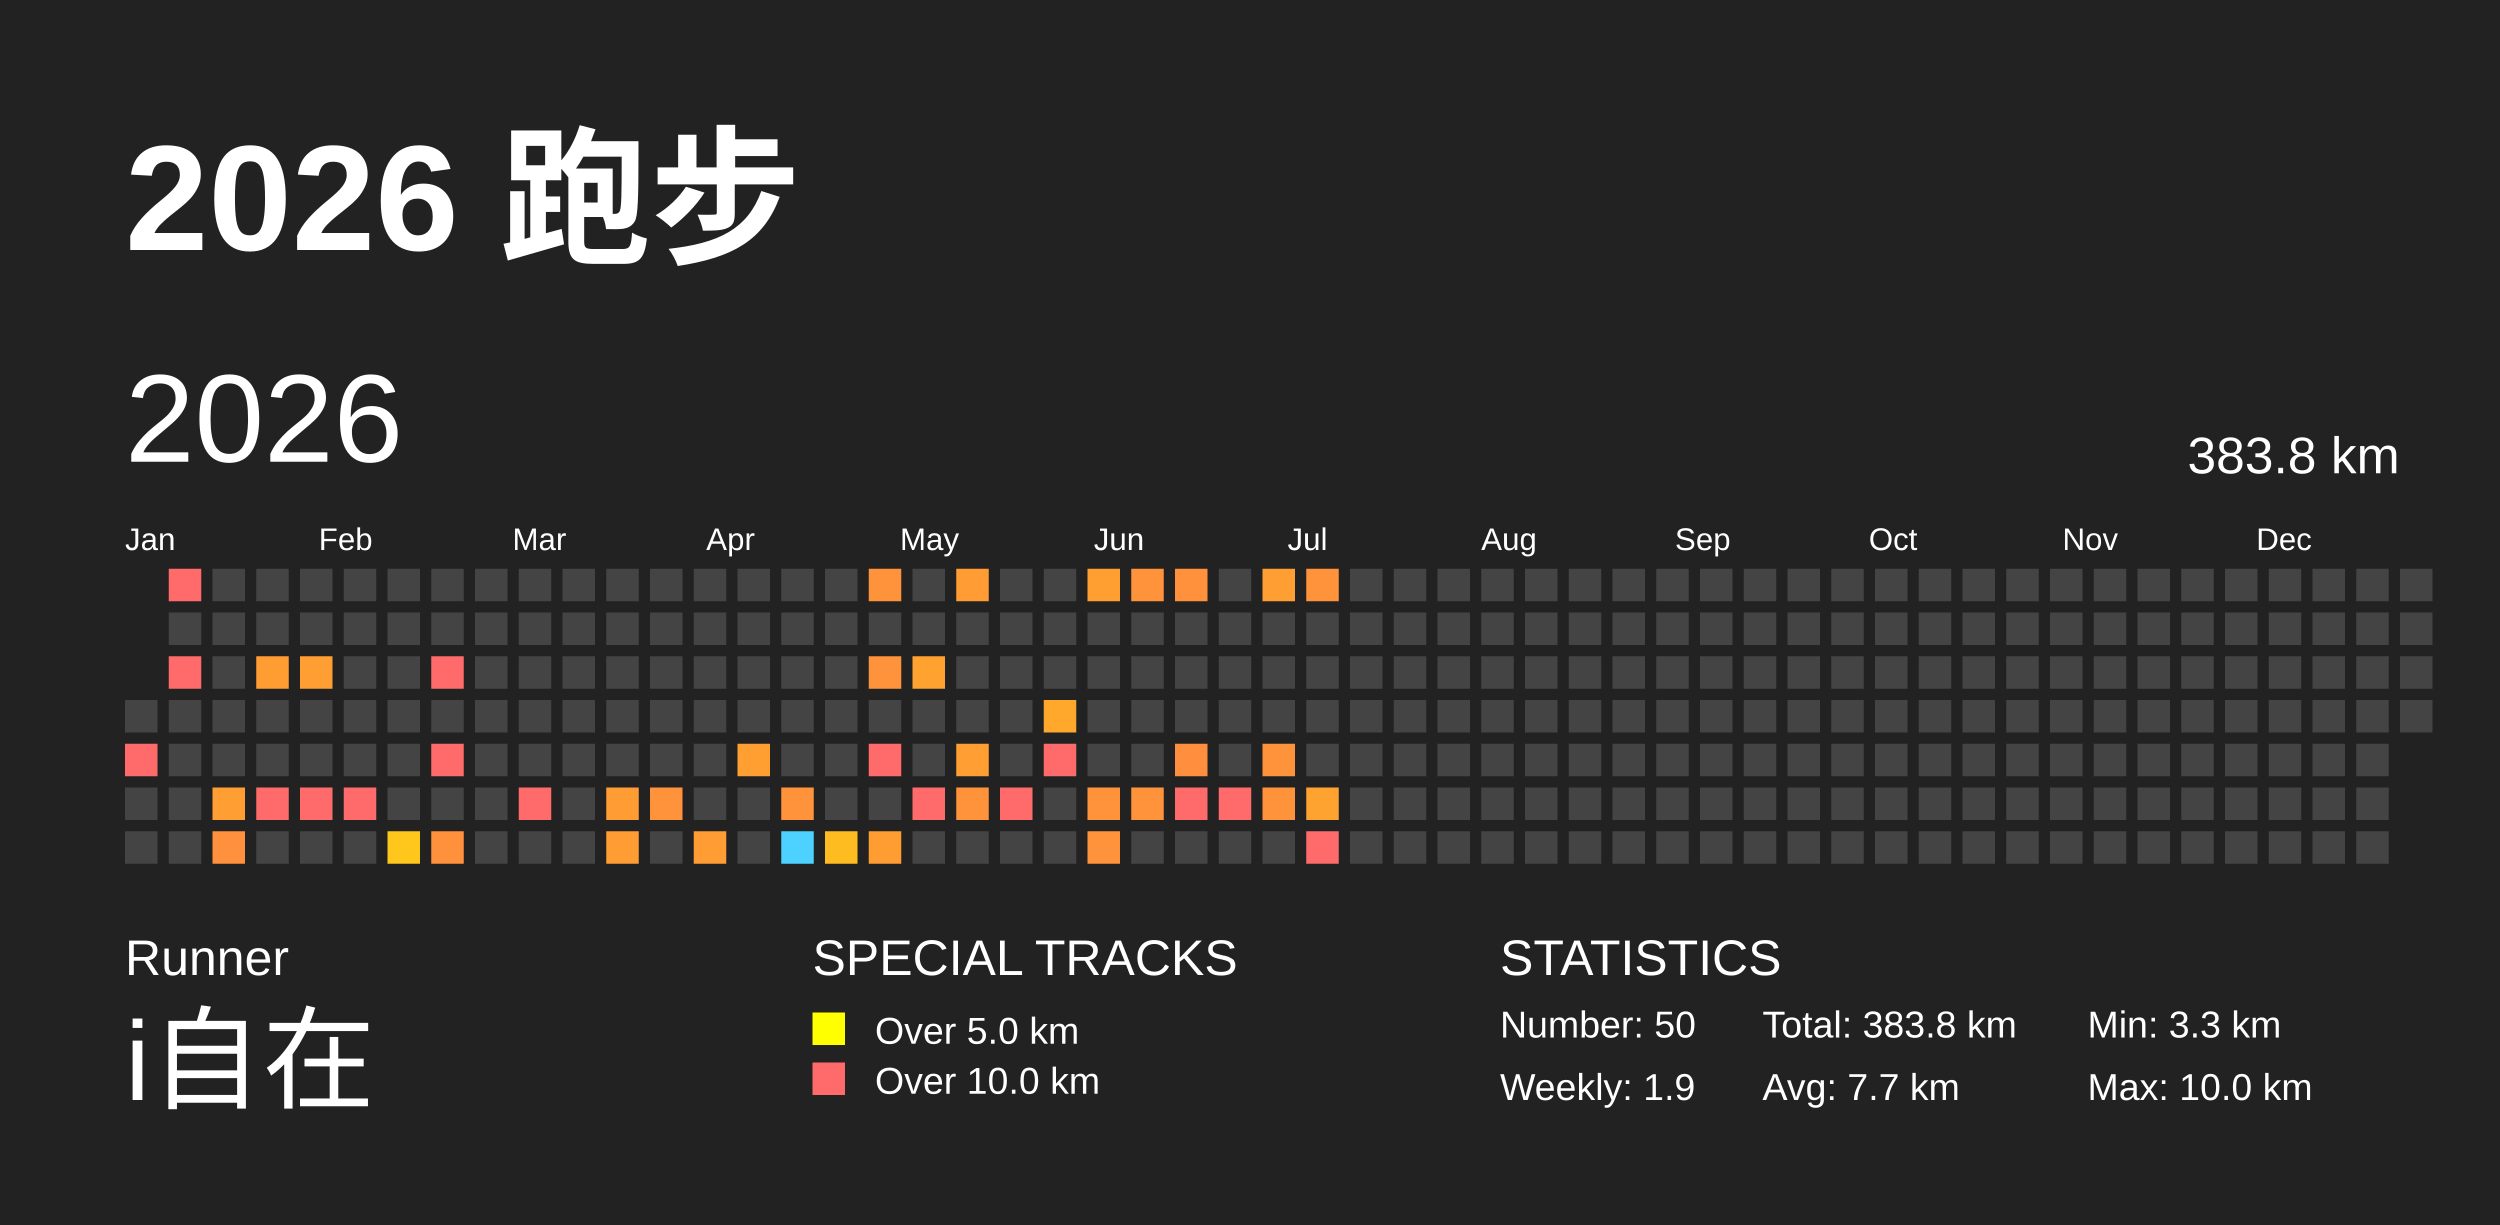
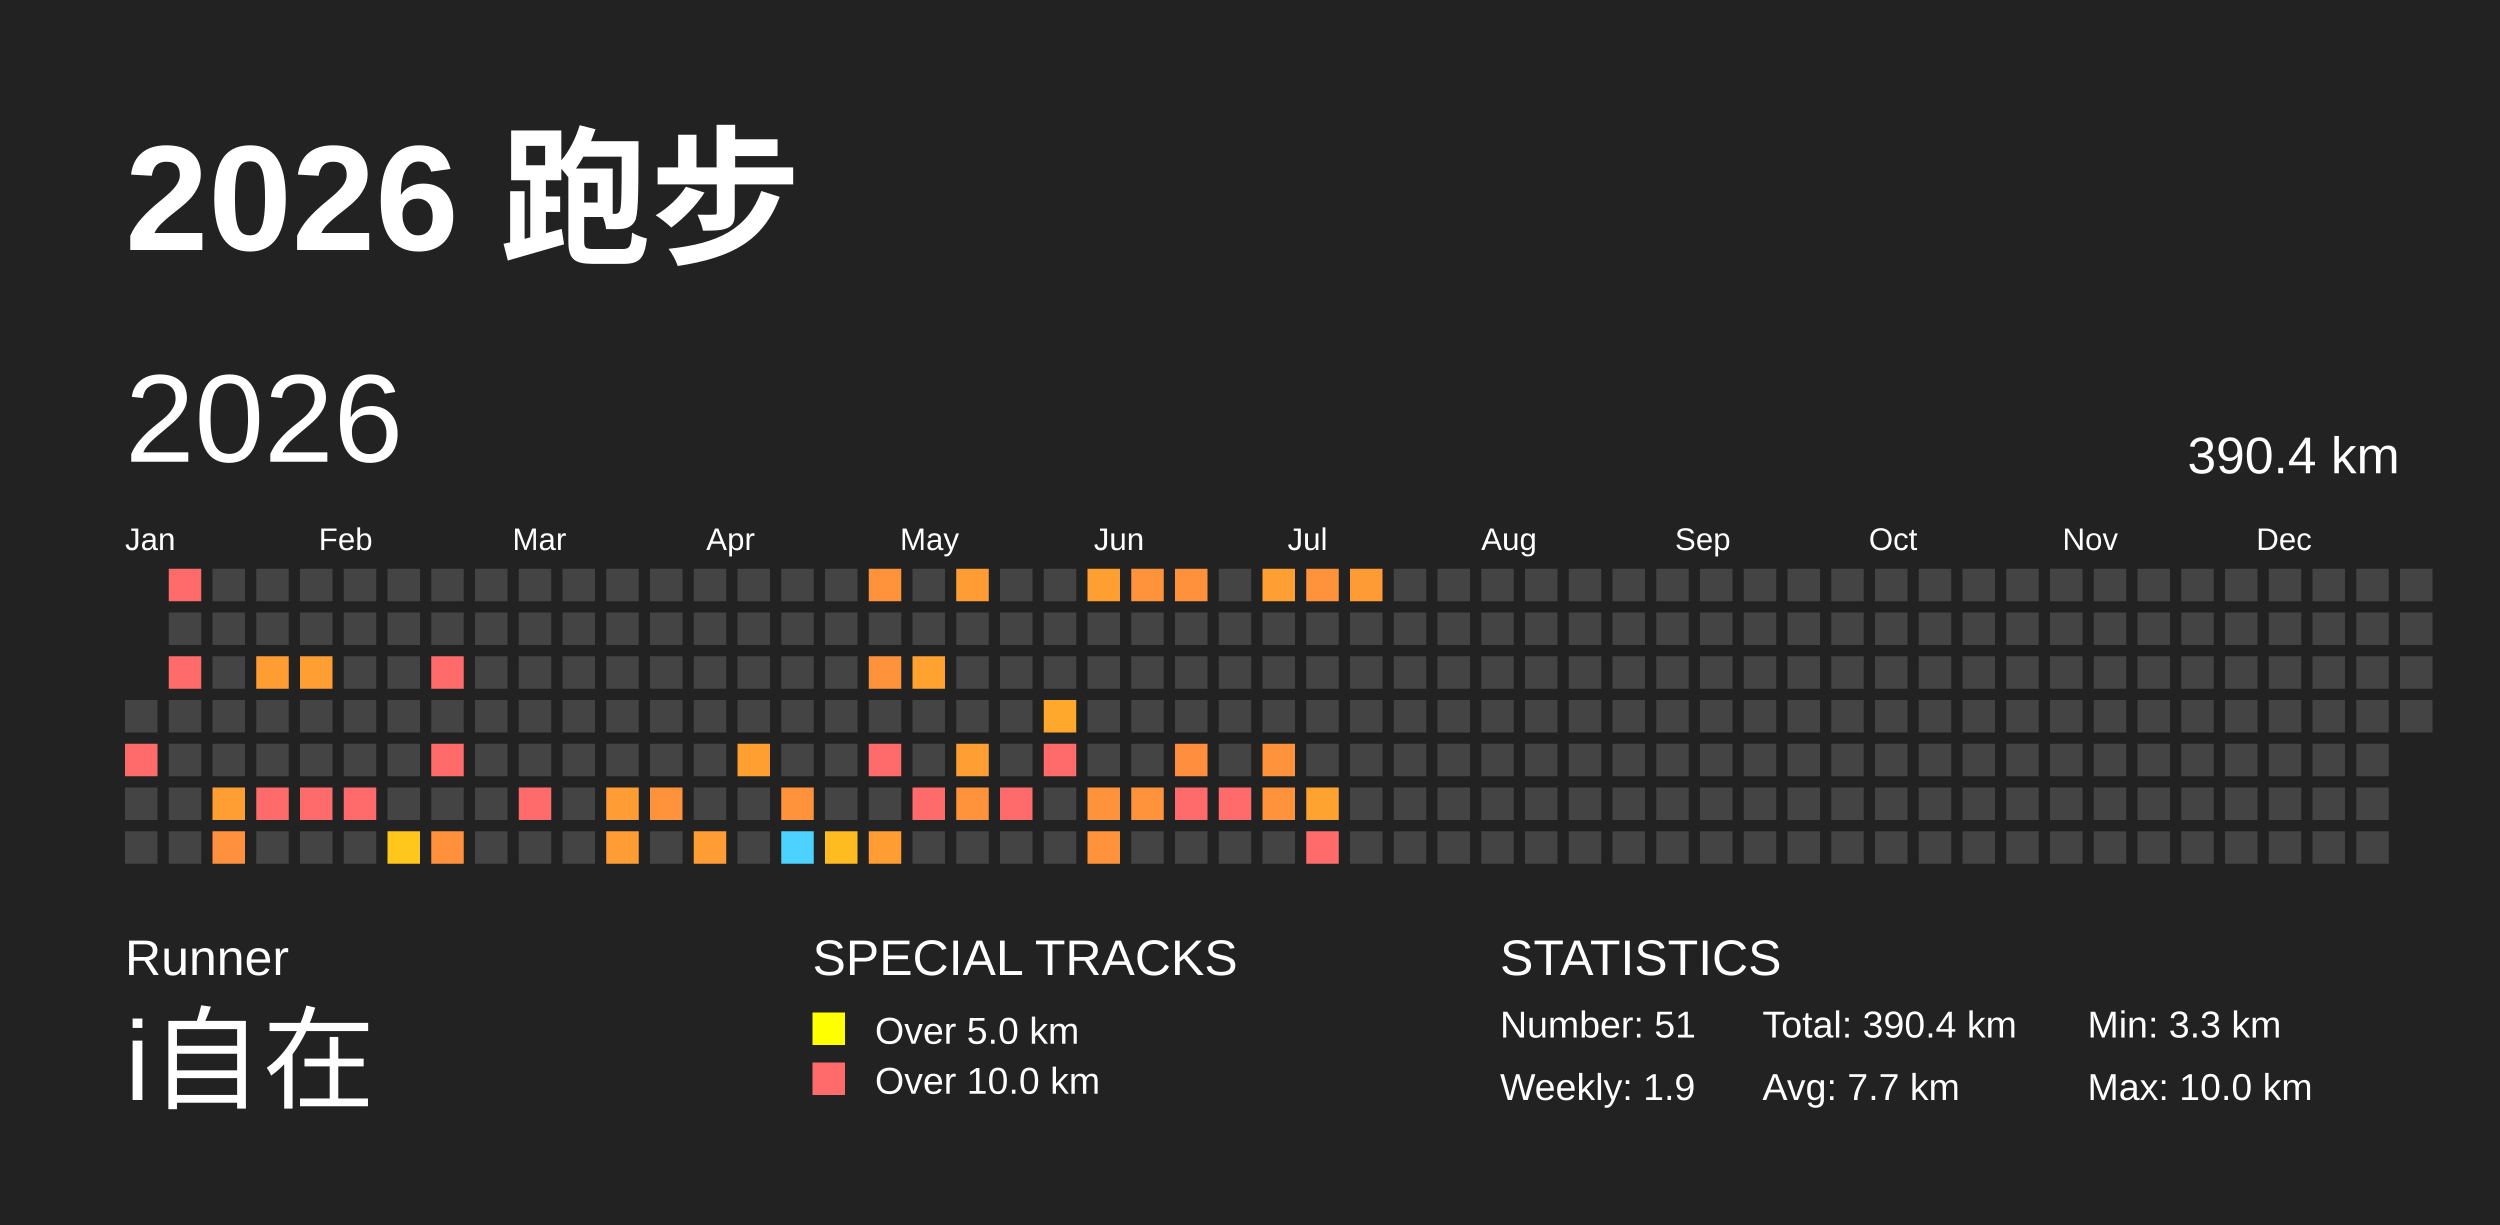
<svg xmlns="http://www.w3.org/2000/svg" baseProfile="full" height="98mm" version="1.1" viewBox="0,0,200,98" width="200mm">
  <defs />
  <rect fill="#222222" height="98" width="200" x="0" y="0" />
  <text fill="#FFFFFF" style="font-size:12px; font-family:Arial; font-weight:bold;" x="10" y="20">2026 跑步</text>
  <text fill="#FFFFFF" style="font-size:4px; font-family:Arial" x="10" y="78">Runner</text>
  <text fill="#FFFFFF" style="font-size:9px; font-family:Arial" x="10" y="88">i自在</text>
  <text fill="#FFFFFF" style="font-size:4px; font-family:Arial" x="65" y="78">SPECIAL TRACKS</text>
  <rect fill="#FFFF00" height="2.6" width="2.6" x="65" y="81" />
  <text fill="#FFFFFF" style="font-size:3px; font-family:Arial" x="70" y="83.5">Over 5.0 km</text>
  <rect fill="#FF6B6B" height="2.6" width="2.6" x="65" y="85" />
  <text fill="#FFFFFF" style="font-size:3px; font-family:Arial" x="70" y="87.5">Over 10.0 km</text>
  <text fill="#FFFFFF" style="font-size:4px; font-family:Arial" x="120" y="78">STATISTICS</text>
-   <text fill="#FFFFFF" style="font-size:3px; font-family:Arial" x="120" y="83">Number: 50</text>
+   <text fill="#FFFFFF" style="font-size:3px; font-family:Arial" x="120" y="83">Number: 51</text>
  <text fill="#FFFFFF" style="font-size:3px; font-family:Arial" x="120" y="88">Weekly: 1.9</text>
-   <text fill="#FFFFFF" style="font-size:3px; font-family:Arial" x="141" y="83">Total: 383.8 km</text>
+   <text fill="#FFFFFF" style="font-size:3px; font-family:Arial" x="141" y="83">Total: 390.4 km</text>
  <text fill="#FFFFFF" style="font-size:3px; font-family:Arial" x="141" y="88">Avg: 7.7 km</text>
  <text fill="#FFFFFF" style="font-size:3px; font-family:Arial" x="167" y="83">Min: 3.3 km</text>
  <text fill="#FFFFFF" style="font-size:3px; font-family:Arial" x="167" y="88">Max: 10.0 km</text>
  <text dominant-baseline="hanging" fill="#FFFFFF" style="font-size:10.0px; font-family:Arial;" x="10" y="30">2026</text>
-   <text dominant-baseline="hanging" fill="#FFFFFF" style="font-size:4.125px; font-family:Arial;" x="175" y="35">383.8 km</text>
+   <text dominant-baseline="hanging" fill="#FFFFFF" style="font-size:4.125px; font-family:Arial;" x="175" y="35">390.4 km</text>
  <text fill="#FFFFFF" style="font-size:2.5px; font-family:Arial" x="10.0" y="44">Jan</text>
  <text fill="#FFFFFF" style="font-size:2.5px; font-family:Arial" x="25.5" y="44">Feb</text>
  <text fill="#FFFFFF" style="font-size:2.5px; font-family:Arial" x="41.0" y="44">Mar</text>
  <text fill="#FFFFFF" style="font-size:2.5px; font-family:Arial" x="56.5" y="44">Apr</text>
  <text fill="#FFFFFF" style="font-size:2.5px; font-family:Arial" x="72.0" y="44">May</text>
  <text fill="#FFFFFF" style="font-size:2.5px; font-family:Arial" x="87.5" y="44">Jun</text>
  <text fill="#FFFFFF" style="font-size:2.5px; font-family:Arial" x="103.0" y="44">Jul</text>
  <text fill="#FFFFFF" style="font-size:2.5px; font-family:Arial" x="118.5" y="44">Aug</text>
  <text fill="#FFFFFF" style="font-size:2.5px; font-family:Arial" x="134.0" y="44">Sep</text>
  <text fill="#FFFFFF" style="font-size:2.5px; font-family:Arial" x="149.5" y="44">Oct</text>
  <text fill="#FFFFFF" style="font-size:2.5px; font-family:Arial" x="165.0" y="44">Nov</text>
  <text fill="#FFFFFF" style="font-size:2.5px; font-family:Arial" x="180.5" y="44">Dec</text>
  <rect fill="#444444" height="2.6" width="2.6" x="10.0" y="56.0" />
  <rect fill="#FF6B6B" height="2.6" width="2.6" x="10.0" y="59.5" />
  <rect fill="#444444" height="2.6" width="2.6" x="10.0" y="63.0" />
  <rect fill="#444444" height="2.6" width="2.6" x="10.0" y="66.5" />
  <rect fill="#FF6B6B" height="2.6" width="2.6" x="13.5" y="45.5" />
  <rect fill="#444444" height="2.6" width="2.6" x="13.5" y="49.0" />
  <rect fill="#FF6B6B" height="2.6" width="2.6" x="13.5" y="52.5" />
  <rect fill="#444444" height="2.6" width="2.6" x="13.5" y="56.0" />
  <rect fill="#444444" height="2.6" width="2.6" x="13.5" y="59.5" />
  <rect fill="#444444" height="2.6" width="2.6" x="13.5" y="63.0" />
  <rect fill="#444444" height="2.6" width="2.6" x="13.5" y="66.5" />
  <rect fill="#444444" height="2.6" width="2.6" x="17.0" y="45.5" />
  <rect fill="#444444" height="2.6" width="2.6" x="17.0" y="49.0" />
  <rect fill="#444444" height="2.6" width="2.6" x="17.0" y="52.5" />
  <rect fill="#444444" height="2.6" width="2.6" x="17.0" y="56.0" />
  <rect fill="#444444" height="2.6" width="2.6" x="17.0" y="59.5" />
  <rect fill="#ff9e33" height="2.6" width="2.6" x="17.0" y="63.0" />
  <rect fill="#ff903d" height="2.6" width="2.6" x="17.0" y="66.5" />
  <rect fill="#444444" height="2.6" width="2.6" x="20.5" y="45.5" />
  <rect fill="#444444" height="2.6" width="2.6" x="20.5" y="49.0" />
  <rect fill="#ff9d33" height="2.6" width="2.6" x="20.5" y="52.5" />
  <rect fill="#444444" height="2.6" width="2.6" x="20.5" y="56.0" />
  <rect fill="#444444" height="2.6" width="2.6" x="20.5" y="59.5" />
  <rect fill="#FF6B6B" height="2.6" width="2.6" x="20.5" y="63.0" />
  <rect fill="#444444" height="2.6" width="2.6" x="20.5" y="66.5" />
  <rect fill="#444444" height="2.6" width="2.6" x="24.0" y="45.5" />
  <rect fill="#444444" height="2.6" width="2.6" x="24.0" y="49.0" />
  <rect fill="#ff9e33" height="2.6" width="2.6" x="24.0" y="52.5" />
  <rect fill="#444444" height="2.6" width="2.6" x="24.0" y="56.0" />
  <rect fill="#444444" height="2.6" width="2.6" x="24.0" y="59.5" />
  <rect fill="#FF6B6B" height="2.6" width="2.6" x="24.0" y="63.0" />
  <rect fill="#444444" height="2.6" width="2.6" x="24.0" y="66.5" />
  <rect fill="#444444" height="2.6" width="2.6" x="27.5" y="45.5" />
  <rect fill="#444444" height="2.6" width="2.6" x="27.5" y="49.0" />
  <rect fill="#444444" height="2.6" width="2.6" x="27.5" y="52.5" />
  <rect fill="#444444" height="2.6" width="2.6" x="27.5" y="56.0" />
  <rect fill="#444444" height="2.6" width="2.6" x="27.5" y="59.5" />
  <rect fill="#FF6B6B" height="2.6" width="2.6" x="27.5" y="63.0" />
  <rect fill="#444444" height="2.6" width="2.6" x="27.5" y="66.5" />
  <rect fill="#444444" height="2.6" width="2.6" x="31.0" y="45.5" />
  <rect fill="#444444" height="2.6" width="2.6" x="31.0" y="49.0" />
  <rect fill="#444444" height="2.6" width="2.6" x="31.0" y="52.5" />
  <rect fill="#444444" height="2.6" width="2.6" x="31.0" y="56.0" />
  <rect fill="#444444" height="2.6" width="2.6" x="31.0" y="59.5" />
  <rect fill="#444444" height="2.6" width="2.6" x="31.0" y="63.0" />
  <rect fill="#ffc61b" height="2.6" width="2.6" x="31.0" y="66.5" />
  <rect fill="#444444" height="2.6" width="2.6" x="34.5" y="45.5" />
  <rect fill="#444444" height="2.6" width="2.6" x="34.5" y="49.0" />
  <rect fill="#FF6B6B" height="2.6" width="2.6" x="34.5" y="52.5" />
  <rect fill="#444444" height="2.6" width="2.6" x="34.5" y="56.0" />
  <rect fill="#FF6B6B" height="2.6" width="2.6" x="34.5" y="59.5" />
  <rect fill="#444444" height="2.6" width="2.6" x="34.5" y="63.0" />
  <rect fill="#ff913d" height="2.6" width="2.6" x="34.5" y="66.5" />
  <rect fill="#444444" height="2.6" width="2.6" x="38.0" y="45.5" />
  <rect fill="#444444" height="2.6" width="2.6" x="38.0" y="49.0" />
  <rect fill="#444444" height="2.6" width="2.6" x="38.0" y="52.5" />
  <rect fill="#444444" height="2.6" width="2.6" x="38.0" y="56.0" />
  <rect fill="#444444" height="2.6" width="2.6" x="38.0" y="59.5" />
  <rect fill="#444444" height="2.6" width="2.6" x="38.0" y="63.0" />
  <rect fill="#444444" height="2.6" width="2.6" x="38.0" y="66.5" />
  <rect fill="#444444" height="2.6" width="2.6" x="41.5" y="45.5" />
  <rect fill="#444444" height="2.6" width="2.6" x="41.5" y="49.0" />
  <rect fill="#444444" height="2.6" width="2.6" x="41.5" y="52.5" />
  <rect fill="#444444" height="2.6" width="2.6" x="41.5" y="56.0" />
  <rect fill="#444444" height="2.6" width="2.6" x="41.5" y="59.5" />
  <rect fill="#FF6B6B" height="2.6" width="2.6" x="41.5" y="63.0" />
  <rect fill="#444444" height="2.6" width="2.6" x="41.5" y="66.5" />
  <rect fill="#444444" height="2.6" width="2.6" x="45.0" y="45.5" />
  <rect fill="#444444" height="2.6" width="2.6" x="45.0" y="49.0" />
  <rect fill="#444444" height="2.6" width="2.6" x="45.0" y="52.5" />
  <rect fill="#444444" height="2.6" width="2.6" x="45.0" y="56.0" />
  <rect fill="#444444" height="2.6" width="2.6" x="45.0" y="59.5" />
  <rect fill="#444444" height="2.6" width="2.6" x="45.0" y="63.0" />
  <rect fill="#444444" height="2.6" width="2.6" x="45.0" y="66.5" />
  <rect fill="#444444" height="2.6" width="2.6" x="48.5" y="45.5" />
  <rect fill="#444444" height="2.6" width="2.6" x="48.5" y="49.0" />
  <rect fill="#444444" height="2.6" width="2.6" x="48.5" y="52.5" />
  <rect fill="#444444" height="2.6" width="2.6" x="48.5" y="56.0" />
  <rect fill="#444444" height="2.6" width="2.6" x="48.5" y="59.5" />
  <rect fill="#ff9c34" height="2.6" width="2.6" x="48.5" y="63.0" />
  <rect fill="#ff9d34" height="2.6" width="2.6" x="48.5" y="66.5" />
  <rect fill="#444444" height="2.6" width="2.6" x="52.0" y="45.5" />
  <rect fill="#444444" height="2.6" width="2.6" x="52.0" y="49.0" />
  <rect fill="#444444" height="2.6" width="2.6" x="52.0" y="52.5" />
  <rect fill="#444444" height="2.6" width="2.6" x="52.0" y="56.0" />
  <rect fill="#444444" height="2.6" width="2.6" x="52.0" y="59.5" />
  <rect fill="#ff933b" height="2.6" width="2.6" x="52.0" y="63.0" />
  <rect fill="#444444" height="2.6" width="2.6" x="52.0" y="66.5" />
  <rect fill="#444444" height="2.6" width="2.6" x="55.5" y="45.5" />
  <rect fill="#444444" height="2.6" width="2.6" x="55.5" y="49.0" />
  <rect fill="#444444" height="2.6" width="2.6" x="55.5" y="52.5" />
  <rect fill="#444444" height="2.6" width="2.6" x="55.5" y="56.0" />
  <rect fill="#444444" height="2.6" width="2.6" x="55.5" y="59.5" />
  <rect fill="#444444" height="2.6" width="2.6" x="55.5" y="63.0" />
  <rect fill="#ff9c34" height="2.6" width="2.6" x="55.5" y="66.5" />
  <rect fill="#444444" height="2.6" width="2.6" x="59.0" y="45.5" />
  <rect fill="#444444" height="2.6" width="2.6" x="59.0" y="49.0" />
  <rect fill="#444444" height="2.6" width="2.6" x="59.0" y="52.5" />
  <rect fill="#444444" height="2.6" width="2.6" x="59.0" y="56.0" />
  <rect fill="#ff9f32" height="2.6" width="2.6" x="59.0" y="59.5" />
  <rect fill="#444444" height="2.6" width="2.6" x="59.0" y="63.0" />
  <rect fill="#444444" height="2.6" width="2.6" x="59.0" y="66.5" />
  <rect fill="#444444" height="2.6" width="2.6" x="62.5" y="45.5" />
  <rect fill="#444444" height="2.6" width="2.6" x="62.5" y="49.0" />
  <rect fill="#444444" height="2.6" width="2.6" x="62.5" y="52.5" />
  <rect fill="#444444" height="2.6" width="2.6" x="62.5" y="56.0" />
  <rect fill="#444444" height="2.6" width="2.6" x="62.5" y="59.5" />
  <rect fill="#ff933b" height="2.6" width="2.6" x="62.5" y="63.0" />
  <rect fill="#4dd2ff" height="2.6" width="2.6" x="62.5" y="66.5" />
  <rect fill="#444444" height="2.6" width="2.6" x="66.0" y="45.5" />
  <rect fill="#444444" height="2.6" width="2.6" x="66.0" y="49.0" />
  <rect fill="#444444" height="2.6" width="2.6" x="66.0" y="52.5" />
  <rect fill="#444444" height="2.6" width="2.6" x="66.0" y="56.0" />
  <rect fill="#444444" height="2.6" width="2.6" x="66.0" y="59.5" />
  <rect fill="#444444" height="2.6" width="2.6" x="66.0" y="63.0" />
  <rect fill="#ffbc20" height="2.6" width="2.6" x="66.0" y="66.5" />
  <rect fill="#ff933b" height="2.6" width="2.6" x="69.5" y="45.5" />
  <rect fill="#444444" height="2.6" width="2.6" x="69.5" y="49.0" />
  <rect fill="#ff933b" height="2.6" width="2.6" x="69.5" y="52.5" />
  <rect fill="#444444" height="2.6" width="2.6" x="69.5" y="56.0" />
  <rect fill="#FF6B6B" height="2.6" width="2.6" x="69.5" y="59.5" />
  <rect fill="#444444" height="2.6" width="2.6" x="69.5" y="63.0" />
  <rect fill="#ff9d33" height="2.6" width="2.6" x="69.5" y="66.5" />
  <rect fill="#444444" height="2.6" width="2.6" x="73.0" y="45.5" />
  <rect fill="#444444" height="2.6" width="2.6" x="73.0" y="49.0" />
  <rect fill="#ffa230" height="2.6" width="2.6" x="73.0" y="52.5" />
  <rect fill="#444444" height="2.6" width="2.6" x="73.0" y="56.0" />
  <rect fill="#444444" height="2.6" width="2.6" x="73.0" y="59.5" />
  <rect fill="#FF6B6B" height="2.6" width="2.6" x="73.0" y="63.0" />
  <rect fill="#444444" height="2.6" width="2.6" x="73.0" y="66.5" />
  <rect fill="#ff9d34" height="2.6" width="2.6" x="76.5" y="45.5" />
  <rect fill="#444444" height="2.6" width="2.6" x="76.5" y="49.0" />
  <rect fill="#444444" height="2.6" width="2.6" x="76.5" y="52.5" />
  <rect fill="#444444" height="2.6" width="2.6" x="76.5" y="56.0" />
  <rect fill="#ff9e33" height="2.6" width="2.6" x="76.5" y="59.5" />
  <rect fill="#ff933b" height="2.6" width="2.6" x="76.5" y="63.0" />
  <rect fill="#444444" height="2.6" width="2.6" x="76.5" y="66.5" />
  <rect fill="#444444" height="2.6" width="2.6" x="80.0" y="45.5" />
  <rect fill="#444444" height="2.6" width="2.6" x="80.0" y="49.0" />
  <rect fill="#444444" height="2.6" width="2.6" x="80.0" y="52.5" />
  <rect fill="#444444" height="2.6" width="2.6" x="80.0" y="56.0" />
  <rect fill="#444444" height="2.6" width="2.6" x="80.0" y="59.5" />
  <rect fill="#FF6B6B" height="2.6" width="2.6" x="80.0" y="63.0" />
  <rect fill="#444444" height="2.6" width="2.6" x="80.0" y="66.5" />
  <rect fill="#444444" height="2.6" width="2.6" x="83.5" y="45.5" />
  <rect fill="#444444" height="2.6" width="2.6" x="83.5" y="49.0" />
  <rect fill="#444444" height="2.6" width="2.6" x="83.5" y="52.5" />
  <rect fill="#ffa82c" height="2.6" width="2.6" x="83.5" y="56.0" />
  <rect fill="#FF6B6B" height="2.6" width="2.6" x="83.5" y="59.5" />
  <rect fill="#444444" height="2.6" width="2.6" x="83.5" y="63.0" />
  <rect fill="#444444" height="2.6" width="2.6" x="83.5" y="66.5" />
  <rect fill="#ff9f32" height="2.6" width="2.6" x="87.0" y="45.5" />
  <rect fill="#444444" height="2.6" width="2.6" x="87.0" y="49.0" />
  <rect fill="#444444" height="2.6" width="2.6" x="87.0" y="52.5" />
  <rect fill="#444444" height="2.6" width="2.6" x="87.0" y="56.0" />
  <rect fill="#444444" height="2.6" width="2.6" x="87.0" y="59.5" />
  <rect fill="#ff933b" height="2.6" width="2.6" x="87.0" y="63.0" />
  <rect fill="#ff933b" height="2.6" width="2.6" x="87.0" y="66.5" />
  <rect fill="#ff933b" height="2.6" width="2.6" x="90.5" y="45.5" />
  <rect fill="#444444" height="2.6" width="2.6" x="90.5" y="49.0" />
  <rect fill="#444444" height="2.6" width="2.6" x="90.5" y="52.5" />
  <rect fill="#444444" height="2.6" width="2.6" x="90.5" y="56.0" />
  <rect fill="#444444" height="2.6" width="2.6" x="90.5" y="59.5" />
  <rect fill="#ff933b" height="2.6" width="2.6" x="90.5" y="63.0" />
  <rect fill="#444444" height="2.6" width="2.6" x="90.5" y="66.5" />
  <rect fill="#ff913d" height="2.6" width="2.6" x="94.0" y="45.5" />
  <rect fill="#444444" height="2.6" width="2.6" x="94.0" y="49.0" />
  <rect fill="#444444" height="2.6" width="2.6" x="94.0" y="52.5" />
  <rect fill="#444444" height="2.6" width="2.6" x="94.0" y="56.0" />
  <rect fill="#ff8f3e" height="2.6" width="2.6" x="94.0" y="59.5" />
  <rect fill="#FF6B6B" height="2.6" width="2.6" x="94.0" y="63.0" />
  <rect fill="#444444" height="2.6" width="2.6" x="94.0" y="66.5" />
  <rect fill="#444444" height="2.6" width="2.6" x="97.5" y="45.5" />
  <rect fill="#444444" height="2.6" width="2.6" x="97.5" y="49.0" />
  <rect fill="#444444" height="2.6" width="2.6" x="97.5" y="52.5" />
  <rect fill="#444444" height="2.6" width="2.6" x="97.5" y="56.0" />
  <rect fill="#444444" height="2.6" width="2.6" x="97.5" y="59.5" />
  <rect fill="#FF6B6B" height="2.6" width="2.6" x="97.5" y="63.0" />
  <rect fill="#444444" height="2.6" width="2.6" x="97.5" y="66.5" />
  <rect fill="#ff9e33" height="2.6" width="2.6" x="101.0" y="45.5" />
  <rect fill="#444444" height="2.6" width="2.6" x="101.0" y="49.0" />
  <rect fill="#444444" height="2.6" width="2.6" x="101.0" y="52.5" />
  <rect fill="#444444" height="2.6" width="2.6" x="101.0" y="56.0" />
  <rect fill="#ff933b" height="2.6" width="2.6" x="101.0" y="59.5" />
  <rect fill="#ff933b" height="2.6" width="2.6" x="101.0" y="63.0" />
  <rect fill="#444444" height="2.6" width="2.6" x="101.0" y="66.5" />
  <rect fill="#ff933b" height="2.6" width="2.6" x="104.5" y="45.5" />
  <rect fill="#444444" height="2.6" width="2.6" x="104.5" y="49.0" />
  <rect fill="#444444" height="2.6" width="2.6" x="104.5" y="52.5" />
  <rect fill="#444444" height="2.6" width="2.6" x="104.5" y="56.0" />
  <rect fill="#444444" height="2.6" width="2.6" x="104.5" y="59.5" />
  <rect fill="#ffa330" height="2.6" width="2.6" x="104.5" y="63.0" />
  <rect fill="#FF6B6B" height="2.6" width="2.6" x="104.5" y="66.5" />
-   <rect fill="#444444" height="2.6" width="2.6" x="108.0" y="45.5" />
+   <rect fill="#ff9b35" height="2.6" width="2.6" x="108.0" y="45.5" />
  <rect fill="#444444" height="2.6" width="2.6" x="108.0" y="49.0" />
  <rect fill="#444444" height="2.6" width="2.6" x="108.0" y="52.5" />
  <rect fill="#444444" height="2.6" width="2.6" x="108.0" y="56.0" />
  <rect fill="#444444" height="2.6" width="2.6" x="108.0" y="59.5" />
  <rect fill="#444444" height="2.6" width="2.6" x="108.0" y="63.0" />
  <rect fill="#444444" height="2.6" width="2.6" x="108.0" y="66.5" />
  <rect fill="#444444" height="2.6" width="2.6" x="111.5" y="45.5" />
  <rect fill="#444444" height="2.6" width="2.6" x="111.5" y="49.0" />
  <rect fill="#444444" height="2.6" width="2.6" x="111.5" y="52.5" />
  <rect fill="#444444" height="2.6" width="2.6" x="111.5" y="56.0" />
  <rect fill="#444444" height="2.6" width="2.6" x="111.5" y="59.5" />
  <rect fill="#444444" height="2.6" width="2.6" x="111.5" y="63.0" />
  <rect fill="#444444" height="2.6" width="2.6" x="111.5" y="66.5" />
  <rect fill="#444444" height="2.6" width="2.6" x="115.0" y="45.5" />
  <rect fill="#444444" height="2.6" width="2.6" x="115.0" y="49.0" />
  <rect fill="#444444" height="2.6" width="2.6" x="115.0" y="52.5" />
  <rect fill="#444444" height="2.6" width="2.6" x="115.0" y="56.0" />
  <rect fill="#444444" height="2.6" width="2.6" x="115.0" y="59.5" />
  <rect fill="#444444" height="2.6" width="2.6" x="115.0" y="63.0" />
  <rect fill="#444444" height="2.6" width="2.6" x="115.0" y="66.5" />
  <rect fill="#444444" height="2.6" width="2.6" x="118.5" y="45.5" />
  <rect fill="#444444" height="2.6" width="2.6" x="118.5" y="49.0" />
  <rect fill="#444444" height="2.6" width="2.6" x="118.5" y="52.5" />
  <rect fill="#444444" height="2.6" width="2.6" x="118.5" y="56.0" />
  <rect fill="#444444" height="2.6" width="2.6" x="118.5" y="59.5" />
  <rect fill="#444444" height="2.6" width="2.6" x="118.5" y="63.0" />
  <rect fill="#444444" height="2.6" width="2.6" x="118.5" y="66.5" />
  <rect fill="#444444" height="2.6" width="2.6" x="122.0" y="45.5" />
  <rect fill="#444444" height="2.6" width="2.6" x="122.0" y="49.0" />
  <rect fill="#444444" height="2.6" width="2.6" x="122.0" y="52.5" />
  <rect fill="#444444" height="2.6" width="2.6" x="122.0" y="56.0" />
  <rect fill="#444444" height="2.6" width="2.6" x="122.0" y="59.5" />
  <rect fill="#444444" height="2.6" width="2.6" x="122.0" y="63.0" />
  <rect fill="#444444" height="2.6" width="2.6" x="122.0" y="66.5" />
  <rect fill="#444444" height="2.6" width="2.6" x="125.5" y="45.5" />
  <rect fill="#444444" height="2.6" width="2.6" x="125.5" y="49.0" />
  <rect fill="#444444" height="2.6" width="2.6" x="125.5" y="52.5" />
  <rect fill="#444444" height="2.6" width="2.6" x="125.5" y="56.0" />
  <rect fill="#444444" height="2.6" width="2.6" x="125.5" y="59.5" />
  <rect fill="#444444" height="2.6" width="2.6" x="125.5" y="63.0" />
  <rect fill="#444444" height="2.6" width="2.6" x="125.5" y="66.5" />
  <rect fill="#444444" height="2.6" width="2.6" x="129.0" y="45.5" />
  <rect fill="#444444" height="2.6" width="2.6" x="129.0" y="49.0" />
  <rect fill="#444444" height="2.6" width="2.6" x="129.0" y="52.5" />
  <rect fill="#444444" height="2.6" width="2.6" x="129.0" y="56.0" />
  <rect fill="#444444" height="2.6" width="2.6" x="129.0" y="59.5" />
  <rect fill="#444444" height="2.6" width="2.6" x="129.0" y="63.0" />
  <rect fill="#444444" height="2.6" width="2.6" x="129.0" y="66.5" />
  <rect fill="#444444" height="2.6" width="2.6" x="132.5" y="45.5" />
  <rect fill="#444444" height="2.6" width="2.6" x="132.5" y="49.0" />
  <rect fill="#444444" height="2.6" width="2.6" x="132.5" y="52.5" />
  <rect fill="#444444" height="2.6" width="2.6" x="132.5" y="56.0" />
  <rect fill="#444444" height="2.6" width="2.6" x="132.5" y="59.5" />
  <rect fill="#444444" height="2.6" width="2.6" x="132.5" y="63.0" />
  <rect fill="#444444" height="2.6" width="2.6" x="132.5" y="66.5" />
  <rect fill="#444444" height="2.6" width="2.6" x="136.0" y="45.5" />
  <rect fill="#444444" height="2.6" width="2.6" x="136.0" y="49.0" />
  <rect fill="#444444" height="2.6" width="2.6" x="136.0" y="52.5" />
  <rect fill="#444444" height="2.6" width="2.6" x="136.0" y="56.0" />
  <rect fill="#444444" height="2.6" width="2.6" x="136.0" y="59.5" />
  <rect fill="#444444" height="2.6" width="2.6" x="136.0" y="63.0" />
  <rect fill="#444444" height="2.6" width="2.6" x="136.0" y="66.5" />
  <rect fill="#444444" height="2.6" width="2.6" x="139.5" y="45.5" />
  <rect fill="#444444" height="2.6" width="2.6" x="139.5" y="49.0" />
  <rect fill="#444444" height="2.6" width="2.6" x="139.5" y="52.5" />
  <rect fill="#444444" height="2.6" width="2.6" x="139.5" y="56.0" />
  <rect fill="#444444" height="2.6" width="2.6" x="139.5" y="59.5" />
  <rect fill="#444444" height="2.6" width="2.6" x="139.5" y="63.0" />
  <rect fill="#444444" height="2.6" width="2.6" x="139.5" y="66.5" />
  <rect fill="#444444" height="2.6" width="2.6" x="143.0" y="45.5" />
  <rect fill="#444444" height="2.6" width="2.6" x="143.0" y="49.0" />
  <rect fill="#444444" height="2.6" width="2.6" x="143.0" y="52.5" />
  <rect fill="#444444" height="2.6" width="2.6" x="143.0" y="56.0" />
  <rect fill="#444444" height="2.6" width="2.6" x="143.0" y="59.5" />
  <rect fill="#444444" height="2.6" width="2.6" x="143.0" y="63.0" />
  <rect fill="#444444" height="2.6" width="2.6" x="143.0" y="66.5" />
  <rect fill="#444444" height="2.6" width="2.6" x="146.5" y="45.5" />
  <rect fill="#444444" height="2.6" width="2.6" x="146.5" y="49.0" />
  <rect fill="#444444" height="2.6" width="2.6" x="146.5" y="52.5" />
  <rect fill="#444444" height="2.6" width="2.6" x="146.5" y="56.0" />
  <rect fill="#444444" height="2.6" width="2.6" x="146.5" y="59.5" />
  <rect fill="#444444" height="2.6" width="2.6" x="146.5" y="63.0" />
  <rect fill="#444444" height="2.6" width="2.6" x="146.5" y="66.5" />
  <rect fill="#444444" height="2.6" width="2.6" x="150.0" y="45.5" />
  <rect fill="#444444" height="2.6" width="2.6" x="150.0" y="49.0" />
  <rect fill="#444444" height="2.6" width="2.6" x="150.0" y="52.5" />
  <rect fill="#444444" height="2.6" width="2.6" x="150.0" y="56.0" />
  <rect fill="#444444" height="2.6" width="2.6" x="150.0" y="59.5" />
  <rect fill="#444444" height="2.6" width="2.6" x="150.0" y="63.0" />
  <rect fill="#444444" height="2.6" width="2.6" x="150.0" y="66.5" />
  <rect fill="#444444" height="2.6" width="2.6" x="153.5" y="45.5" />
  <rect fill="#444444" height="2.6" width="2.6" x="153.5" y="49.0" />
  <rect fill="#444444" height="2.6" width="2.6" x="153.5" y="52.5" />
  <rect fill="#444444" height="2.6" width="2.6" x="153.5" y="56.0" />
  <rect fill="#444444" height="2.6" width="2.6" x="153.5" y="59.5" />
  <rect fill="#444444" height="2.6" width="2.6" x="153.5" y="63.0" />
  <rect fill="#444444" height="2.6" width="2.6" x="153.5" y="66.5" />
  <rect fill="#444444" height="2.6" width="2.6" x="157.0" y="45.5" />
  <rect fill="#444444" height="2.6" width="2.6" x="157.0" y="49.0" />
  <rect fill="#444444" height="2.6" width="2.6" x="157.0" y="52.5" />
  <rect fill="#444444" height="2.6" width="2.6" x="157.0" y="56.0" />
  <rect fill="#444444" height="2.6" width="2.6" x="157.0" y="59.5" />
  <rect fill="#444444" height="2.6" width="2.6" x="157.0" y="63.0" />
  <rect fill="#444444" height="2.6" width="2.6" x="157.0" y="66.5" />
  <rect fill="#444444" height="2.6" width="2.6" x="160.5" y="45.5" />
  <rect fill="#444444" height="2.6" width="2.6" x="160.5" y="49.0" />
  <rect fill="#444444" height="2.6" width="2.6" x="160.5" y="52.5" />
  <rect fill="#444444" height="2.6" width="2.6" x="160.5" y="56.0" />
  <rect fill="#444444" height="2.6" width="2.6" x="160.5" y="59.5" />
  <rect fill="#444444" height="2.6" width="2.6" x="160.5" y="63.0" />
  <rect fill="#444444" height="2.6" width="2.6" x="160.5" y="66.5" />
  <rect fill="#444444" height="2.6" width="2.6" x="164.0" y="45.5" />
  <rect fill="#444444" height="2.6" width="2.6" x="164.0" y="49.0" />
  <rect fill="#444444" height="2.6" width="2.6" x="164.0" y="52.5" />
  <rect fill="#444444" height="2.6" width="2.6" x="164.0" y="56.0" />
  <rect fill="#444444" height="2.6" width="2.6" x="164.0" y="59.5" />
  <rect fill="#444444" height="2.6" width="2.6" x="164.0" y="63.0" />
  <rect fill="#444444" height="2.6" width="2.6" x="164.0" y="66.5" />
  <rect fill="#444444" height="2.6" width="2.6" x="167.5" y="45.5" />
  <rect fill="#444444" height="2.6" width="2.6" x="167.5" y="49.0" />
  <rect fill="#444444" height="2.6" width="2.6" x="167.5" y="52.5" />
  <rect fill="#444444" height="2.6" width="2.6" x="167.5" y="56.0" />
  <rect fill="#444444" height="2.6" width="2.6" x="167.5" y="59.5" />
  <rect fill="#444444" height="2.6" width="2.6" x="167.5" y="63.0" />
  <rect fill="#444444" height="2.6" width="2.6" x="167.5" y="66.5" />
  <rect fill="#444444" height="2.6" width="2.6" x="171.0" y="45.5" />
  <rect fill="#444444" height="2.6" width="2.6" x="171.0" y="49.0" />
  <rect fill="#444444" height="2.6" width="2.6" x="171.0" y="52.5" />
  <rect fill="#444444" height="2.6" width="2.6" x="171.0" y="56.0" />
  <rect fill="#444444" height="2.6" width="2.6" x="171.0" y="59.5" />
  <rect fill="#444444" height="2.6" width="2.6" x="171.0" y="63.0" />
  <rect fill="#444444" height="2.6" width="2.6" x="171.0" y="66.5" />
  <rect fill="#444444" height="2.6" width="2.6" x="174.5" y="45.5" />
  <rect fill="#444444" height="2.6" width="2.6" x="174.5" y="49.0" />
  <rect fill="#444444" height="2.6" width="2.6" x="174.5" y="52.5" />
  <rect fill="#444444" height="2.6" width="2.6" x="174.5" y="56.0" />
  <rect fill="#444444" height="2.6" width="2.6" x="174.5" y="59.5" />
  <rect fill="#444444" height="2.6" width="2.6" x="174.5" y="63.0" />
  <rect fill="#444444" height="2.6" width="2.6" x="174.5" y="66.5" />
  <rect fill="#444444" height="2.6" width="2.6" x="178.0" y="45.5" />
  <rect fill="#444444" height="2.6" width="2.6" x="178.0" y="49.0" />
  <rect fill="#444444" height="2.6" width="2.6" x="178.0" y="52.5" />
  <rect fill="#444444" height="2.6" width="2.6" x="178.0" y="56.0" />
  <rect fill="#444444" height="2.6" width="2.6" x="178.0" y="59.5" />
  <rect fill="#444444" height="2.6" width="2.6" x="178.0" y="63.0" />
  <rect fill="#444444" height="2.6" width="2.6" x="178.0" y="66.5" />
  <rect fill="#444444" height="2.6" width="2.6" x="181.5" y="45.5" />
  <rect fill="#444444" height="2.6" width="2.6" x="181.5" y="49.0" />
  <rect fill="#444444" height="2.6" width="2.6" x="181.5" y="52.5" />
  <rect fill="#444444" height="2.6" width="2.6" x="181.5" y="56.0" />
  <rect fill="#444444" height="2.6" width="2.6" x="181.5" y="59.5" />
  <rect fill="#444444" height="2.6" width="2.6" x="181.5" y="63.0" />
  <rect fill="#444444" height="2.6" width="2.6" x="181.5" y="66.5" />
  <rect fill="#444444" height="2.6" width="2.6" x="185.0" y="45.5" />
  <rect fill="#444444" height="2.6" width="2.6" x="185.0" y="49.0" />
  <rect fill="#444444" height="2.6" width="2.6" x="185.0" y="52.5" />
  <rect fill="#444444" height="2.6" width="2.6" x="185.0" y="56.0" />
  <rect fill="#444444" height="2.6" width="2.6" x="185.0" y="59.5" />
  <rect fill="#444444" height="2.6" width="2.6" x="185.0" y="63.0" />
  <rect fill="#444444" height="2.6" width="2.6" x="185.0" y="66.5" />
  <rect fill="#444444" height="2.6" width="2.6" x="188.5" y="45.5" />
  <rect fill="#444444" height="2.6" width="2.6" x="188.5" y="49.0" />
  <rect fill="#444444" height="2.6" width="2.6" x="188.5" y="52.5" />
  <rect fill="#444444" height="2.6" width="2.6" x="188.5" y="56.0" />
  <rect fill="#444444" height="2.6" width="2.6" x="188.5" y="59.5" />
  <rect fill="#444444" height="2.6" width="2.6" x="188.5" y="63.0" />
  <rect fill="#444444" height="2.6" width="2.6" x="188.5" y="66.5" />
  <rect fill="#444444" height="2.6" width="2.6" x="192.0" y="45.5" />
  <rect fill="#444444" height="2.6" width="2.6" x="192.0" y="49.0" />
  <rect fill="#444444" height="2.6" width="2.6" x="192.0" y="52.5" />
  <rect fill="#444444" height="2.6" width="2.6" x="192.0" y="56.0" />
</svg>
